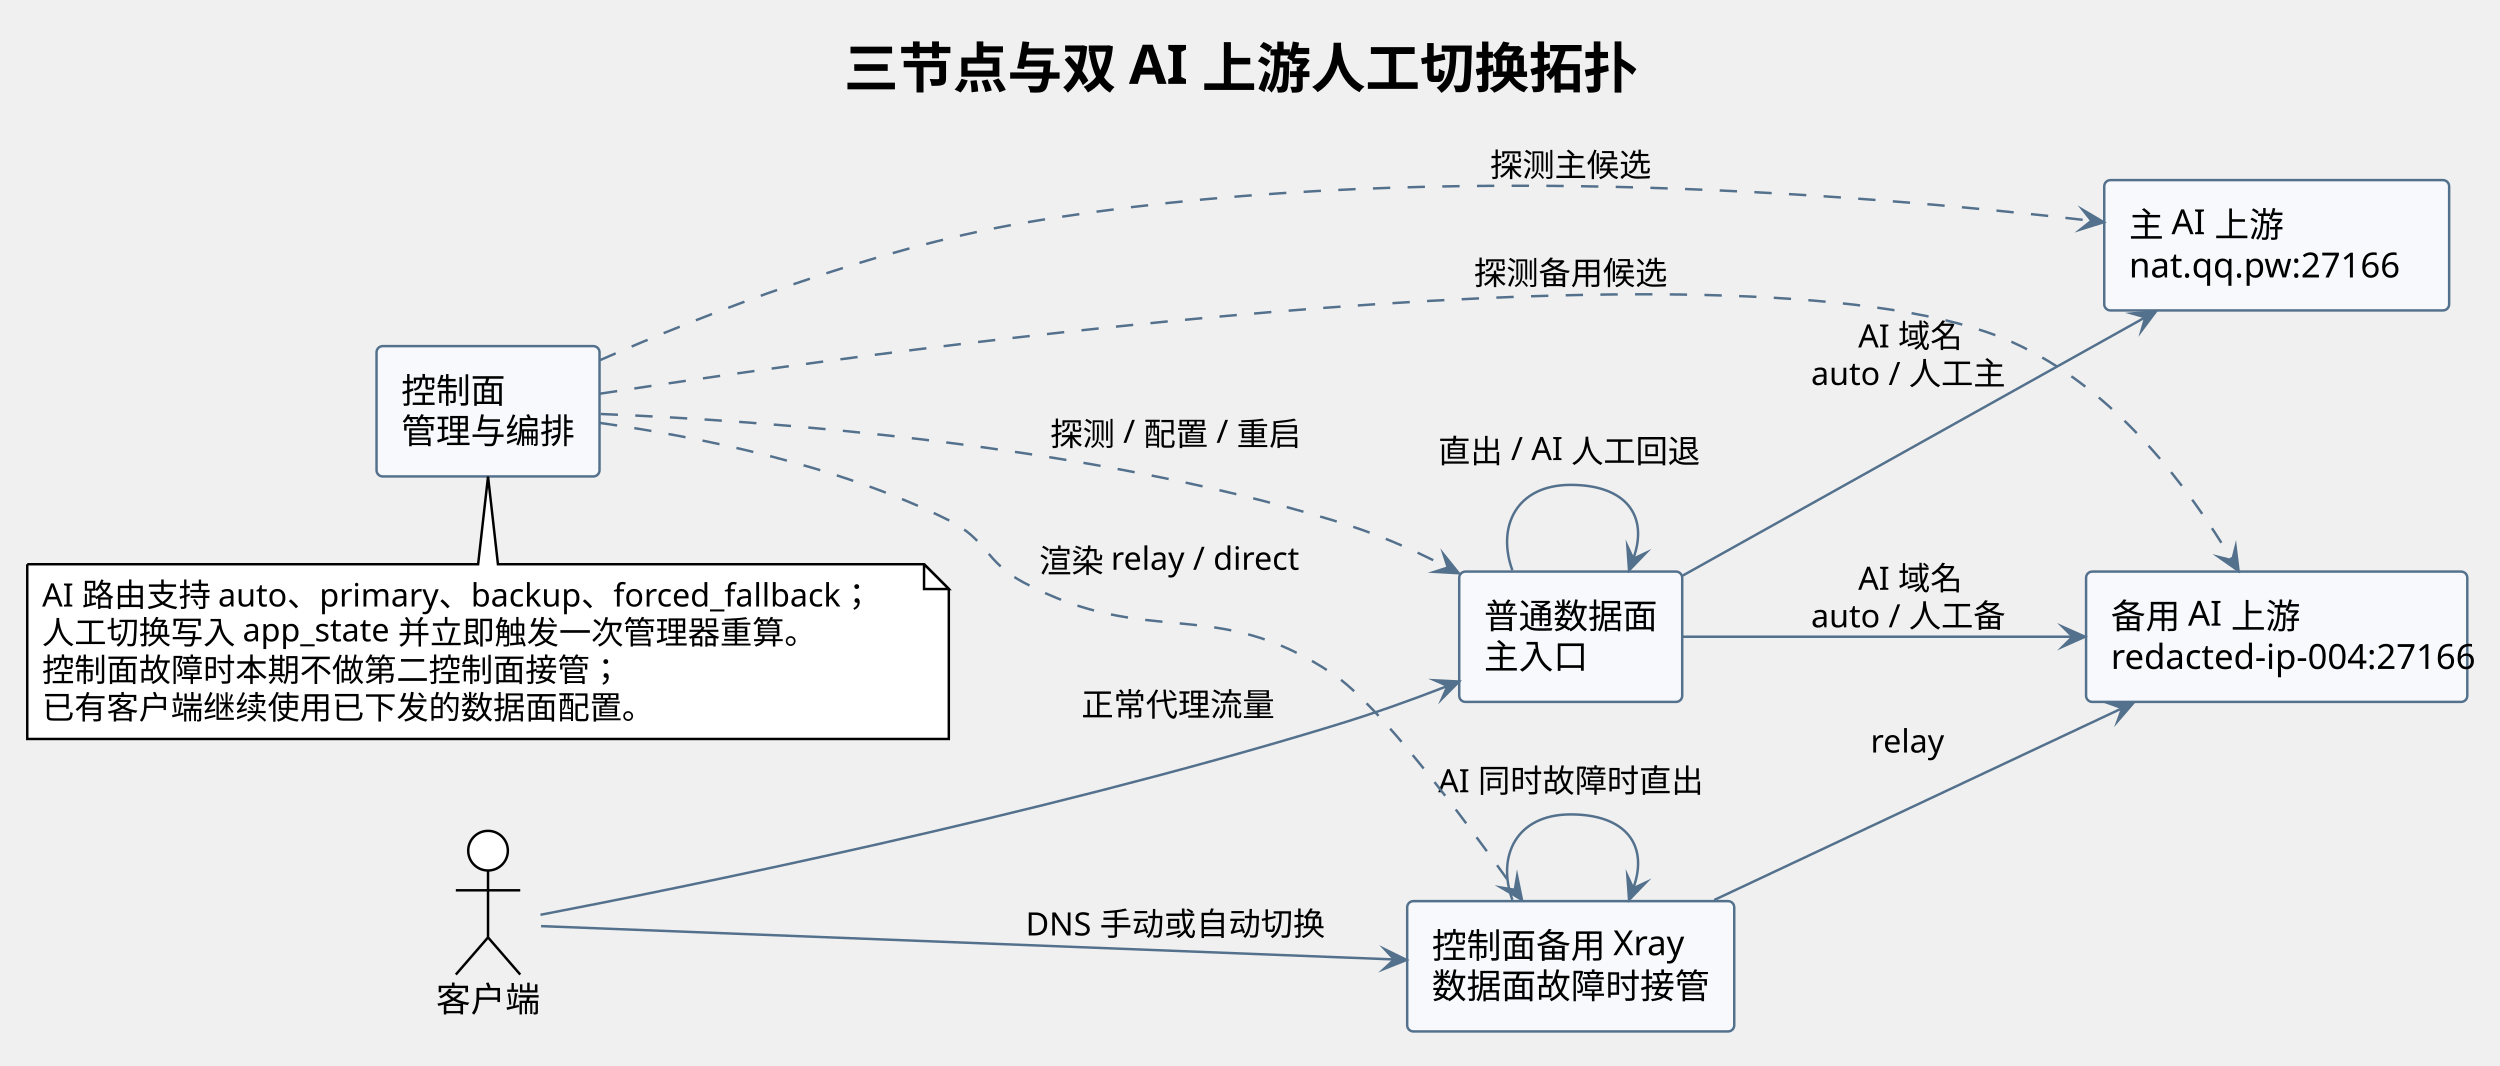
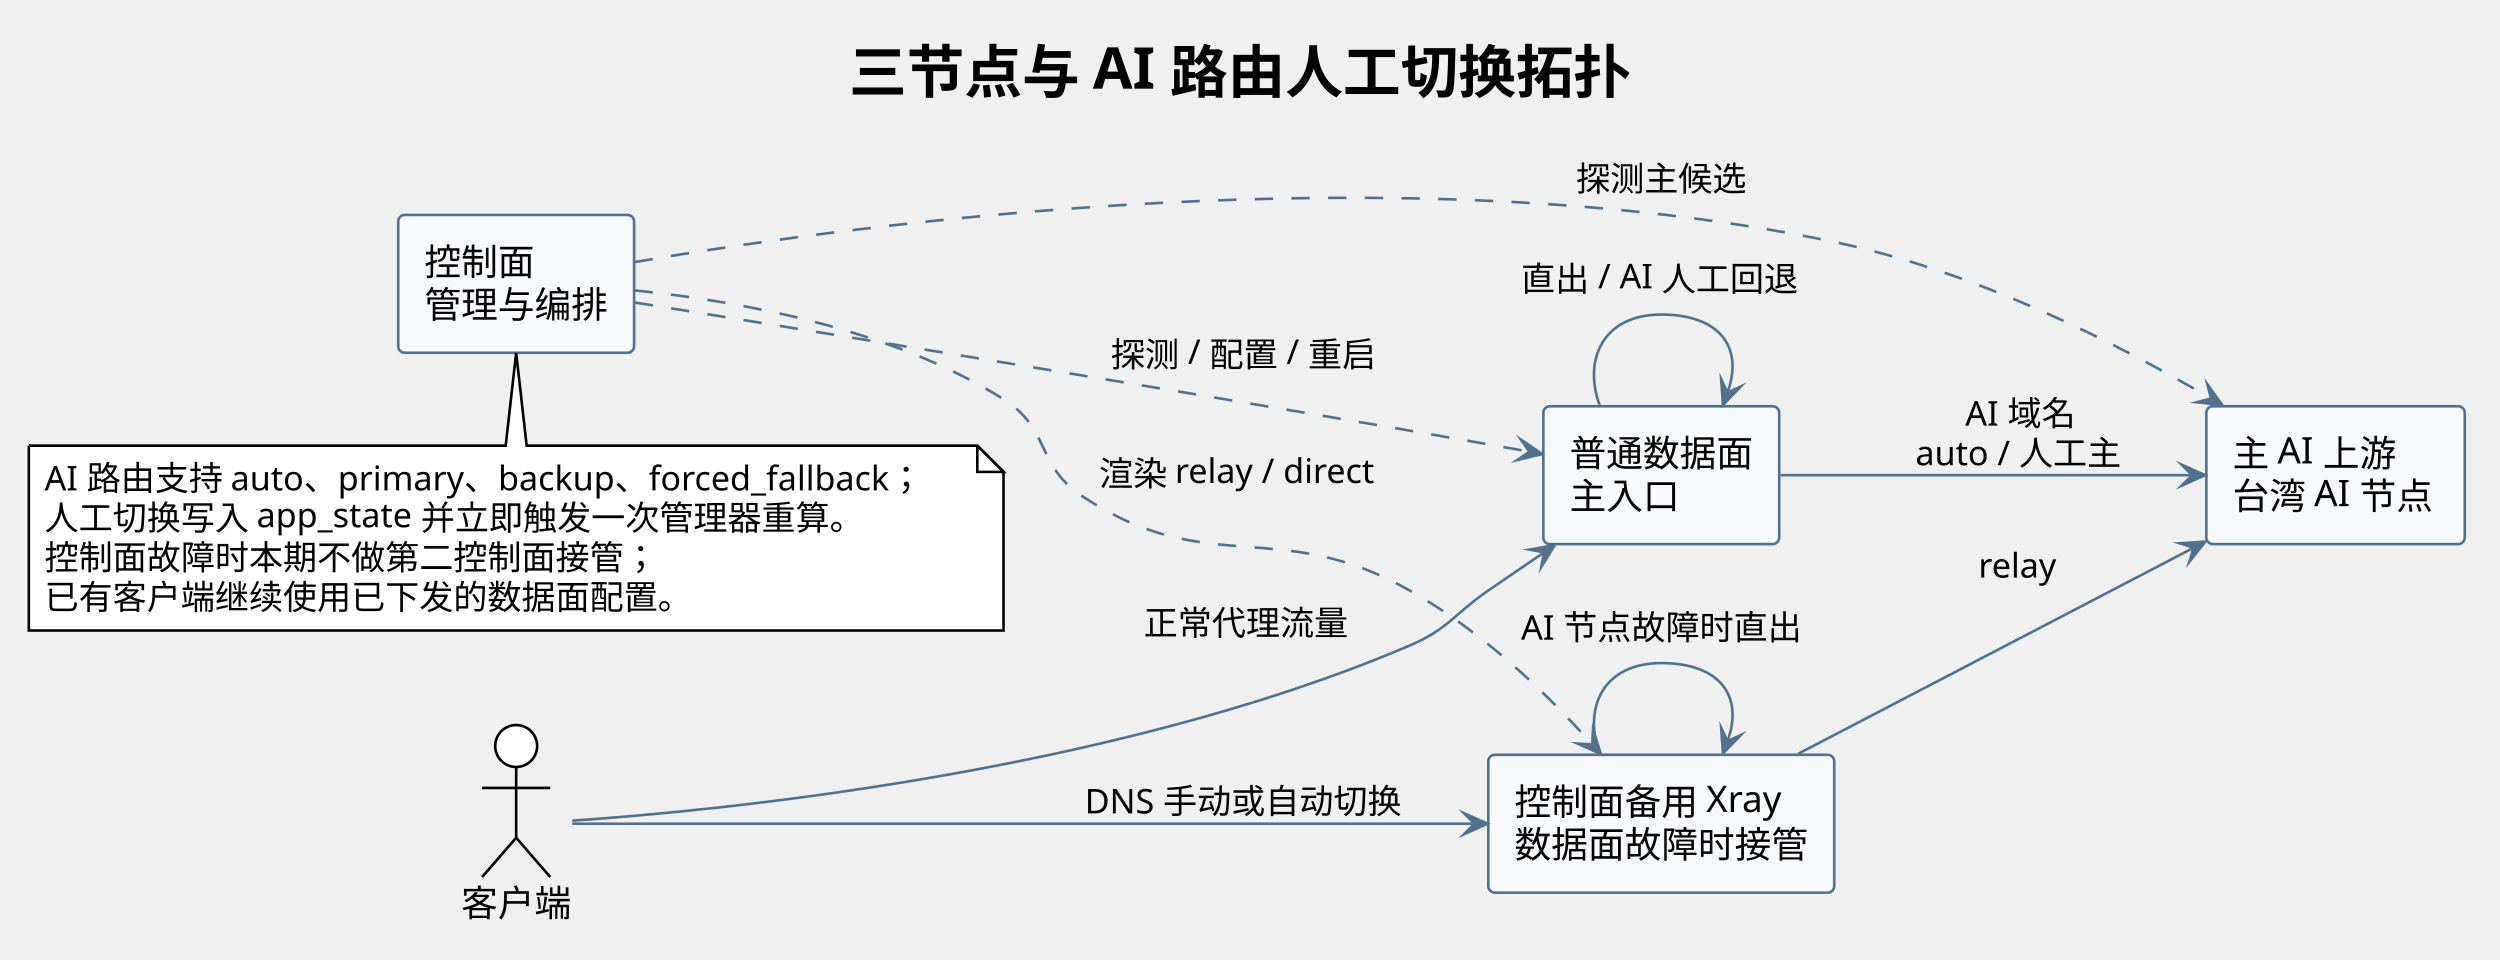
- <svg xmlns="http://www.w3.org/2000/svg" contentStyleType="text/css" data-diagram-type="DESCRIPTION" height="430px" preserveAspectRatio="none" style="width:1009px;height:430px;background:#FFFFFF;" version="1.1" viewBox="0 0 1009 430" width="1009px" zoomAndPan="magnify">
+ <svg xmlns="http://www.w3.org/2000/svg" contentStyleType="text/css" data-diagram-type="DESCRIPTION" height="366px" preserveAspectRatio="none" style="width:954px;height:366px;background:#FFFFFF;" version="1.1" viewBox="0 0 954 366" width="954px" zoomAndPan="magnify">
  <defs />
  <g>
    <g class="title" data-source-line="2">
-       <text fill="#000000" font-family="Verdana" font-size="22" font-weight="700" lengthAdjust="spacing" textLength="326.531" x="340.635" y="35.421">三节点与双 AI 上游人工切换拓扑</text>
+       <text fill="#000000" font-family="Verdana" font-size="22" font-weight="700" lengthAdjust="spacing" textLength="304.531" x="324.007" y="35.421">三节点与 AI 路由人工切换拓扑</text>
    </g>
    <g class="entity" data-qualified-name="client" data-source-line="11" id="ent0001">
-       <ellipse cx="196.97" cy="343.335" fill="#FFFFFF" rx="8" ry="8" style="stroke:#000000;stroke-width:1;" />
-       <path d="M196.97,351.335 L196.97,378.335 M183.97,359.335 L209.97,359.335 M196.97,378.335 L183.97,393.335 M196.97,378.335 L209.97,393.335" fill="none" style="stroke:#000000;stroke-width:1;" />
-       <text fill="#000000" font-family="Verdana" font-size="14" lengthAdjust="spacing" textLength="42" x="175.97" y="408.33">客户端</text>
+       <ellipse cx="196.97" cy="284.679" fill="#FFFFFF" rx="8" ry="8" style="stroke:#000000;stroke-width:1;" />
+       <path d="M196.97,292.679 L196.97,319.679 M183.97,300.679 L209.97,300.679 M196.97,319.679 L183.97,334.679 M196.97,319.679 L209.97,334.679" fill="none" style="stroke:#000000;stroke-width:1;" />
+       <text fill="#000000" font-family="Verdana" font-size="14" lengthAdjust="spacing" textLength="42" x="175.97" y="349.675">客户端</text>
    </g>
    <g class="entity" data-qualified-name="panel" data-source-line="12" id="ent0002">
-       <rect fill="#F7F9FC" height="52.594" rx="2.5" ry="2.5" style="stroke:#53708C;stroke-width:1;" width="90" x="151.97" y="139.695" />
-       <text fill="#000000" font-family="Verdana" font-size="14" lengthAdjust="spacing" textLength="42" x="161.97" y="162.69">控制面</text>
-       <text fill="#000000" font-family="Verdana" font-size="14" lengthAdjust="spacing" textLength="70" x="161.97" y="178.987">管理与编排</text>
+       <rect fill="#F7F9FC" height="52.594" rx="2.5" ry="2.5" style="stroke:#53708C;stroke-width:1;" width="90" x="151.97" y="82.029" />
+       <text fill="#000000" font-family="Verdana" font-size="14" lengthAdjust="spacing" textLength="42" x="161.97" y="105.025">控制面</text>
+       <text fill="#000000" font-family="Verdana" font-size="14" lengthAdjust="spacing" textLength="70" x="161.97" y="121.321">管理与编排</text>
    </g>
    <g class="entity" data-qualified-name="data" data-source-line="13" id="ent0003">
-       <rect fill="#F7F9FC" height="52.594" rx="2.5" ry="2.5" style="stroke:#53708C;stroke-width:1;" width="90" x="588.94" y="230.695" />
-       <text fill="#000000" font-family="Verdana" font-size="14" lengthAdjust="spacing" textLength="70" x="598.94" y="253.69">普通数据面</text>
-       <text fill="#000000" font-family="Verdana" font-size="14" lengthAdjust="spacing" textLength="42" x="598.94" y="269.987">主入口</text>
+       <rect fill="#F7F9FC" height="52.594" rx="2.5" ry="2.5" style="stroke:#53708C;stroke-width:1;" width="90" x="588.94" y="155.029" />
+       <text fill="#000000" font-family="Verdana" font-size="14" lengthAdjust="spacing" textLength="70" x="598.94" y="178.024">普通数据面</text>
+       <text fill="#000000" font-family="Verdana" font-size="14" lengthAdjust="spacing" textLength="42" x="598.94" y="194.321">主入口</text>
    </g>
    <g class="entity" data-qualified-name="primary" data-source-line="14" id="ent0004">
-       <rect fill="#F7F9FC" height="52.594" rx="2.5" ry="2.5" style="stroke:#53708C;stroke-width:1;" width="139.205" x="849.27" y="72.695" />
-       <text fill="#000000" font-family="Verdana" font-size="14" lengthAdjust="spacing" textLength="64.606" x="859.27" y="95.69">主 AI 上游</text>
-       <text fill="#000000" font-family="Verdana" font-size="14" lengthAdjust="spacing" textLength="119.205" x="859.27" y="111.987">nat.qq.pw:27166</text>
+       <rect fill="#F7F9FC" height="52.594" rx="2.5" ry="2.5" style="stroke:#53708C;stroke-width:1;" width="98.606" x="841.94" y="155.029" />
+       <text fill="#000000" font-family="Verdana" font-size="14" lengthAdjust="spacing" textLength="64.606" x="851.94" y="178.024">主 AI 上游</text>
+       <text fill="#000000" font-family="Verdana" font-size="14" lengthAdjust="spacing" textLength="78.606" x="851.94" y="194.321">台湾 AI 节点</text>
    </g>
-     <g class="entity" data-qualified-name="backupAi" data-source-line="15" id="ent0005">
-       <rect fill="#F7F9FC" height="52.594" rx="2.5" ry="2.5" style="stroke:#53708C;stroke-width:1;" width="153.861" x="841.94" y="230.695" />
-       <text fill="#000000" font-family="Verdana" font-size="14" lengthAdjust="spacing" textLength="78.606" x="851.94" y="253.69">备用 AI 上游</text>
-       <text fill="#000000" font-family="Verdana" font-size="14" lengthAdjust="spacing" textLength="133.861" x="851.94" y="269.987">redacted-ip-004:27166</text>
+     <g class="entity" data-qualified-name="backup" data-source-line="15" id="ent0005">
+       <rect fill="#F7F9FC" height="52.594" rx="2.5" ry="2.5" style="stroke:#53708C;stroke-width:1;" width="132" x="567.94" y="288.029" />
+       <text fill="#000000" font-family="Verdana" font-size="14" lengthAdjust="spacing" textLength="106.661" x="577.94" y="311.024">控制面备用 Xray</text>
+       <text fill="#000000" font-family="Verdana" font-size="14" lengthAdjust="spacing" textLength="111.999" x="577.94" y="327.321">数据面故障时接管</text>
    </g>
-     <g class="entity" data-qualified-name="backup" data-source-line="16" id="ent0006">
-       <rect fill="#F7F9FC" height="52.594" rx="2.5" ry="2.5" style="stroke:#53708C;stroke-width:1;" width="132" x="567.94" y="363.695" />
-       <text fill="#000000" font-family="Verdana" font-size="14" lengthAdjust="spacing" textLength="106.661" x="577.94" y="386.69">控制面备用 Xray</text>
-       <text fill="#000000" font-family="Verdana" font-size="14" lengthAdjust="spacing" textLength="111.999" x="577.94" y="402.987">数据面故障时接管</text>
+     <g class="entity" data-qualified-name="GMN15" data-source-line="28" id="ent0016">
+       <path d="M11,170.069 L11,240.601 A0,0 0 0 0 11,240.601 L382.943,240.601 A0,0 0 0 0 382.943,240.601 L382.943,180.069 L372.943,170.069 L200.97,170.069 L196.97,134.709 L192.97,170.069 L11,170.069 A0,0 0 0 0 11,170.069" fill="#FFFFFF" style="stroke:#000000;stroke-width:1;" />
+       <path d="M372.943,170.069 L372.943,180.069 L382.943,180.069 L372.943,170.069" fill="#FFFFFF" style="stroke:#000000;stroke-width:1;" />
+       <text fill="#000000" font-family="Verdana" font-size="13" lengthAdjust="spacing" textLength="350.943" x="17" y="187.136">AI 路由支持 auto、primary、backup、forced_fallback；</text>
+       <text fill="#000000" font-family="Verdana" font-size="13" lengthAdjust="spacing" textLength="319.167" x="17" y="202.269">人工切换写入 app_state 并立即触发一次管理器重算。</text>
+       <text fill="#000000" font-family="Verdana" font-size="13" lengthAdjust="spacing" textLength="234" x="17" y="217.402">控制面故障时本期不做第二控制面接管；</text>
+       <text fill="#000000" font-family="Verdana" font-size="13" lengthAdjust="spacing" textLength="247" x="17" y="232.535">已有客户端继续使用已下发的数据面配置。</text>
    </g>
-     <g class="entity" data-qualified-name="GMN18" data-source-line="31" id="ent0019">
-       <path d="M11,227.725 L11,298.257 A0,0 0 0 0 11,298.257 L382.943,298.257 A0,0 0 0 0 382.943,298.257 L382.943,237.725 L372.943,227.725 L200.97,227.725 L196.97,192.365 L192.97,227.725 L11,227.725 A0,0 0 0 0 11,227.725" fill="#FFFFFF" style="stroke:#000000;stroke-width:1;" />
-       <path d="M372.943,227.725 L372.943,237.725 L382.943,237.725 L372.943,227.725" fill="#FFFFFF" style="stroke:#000000;stroke-width:1;" />
-       <text fill="#000000" font-family="Verdana" font-size="13" lengthAdjust="spacing" textLength="350.943" x="17" y="244.792">AI 路由支持 auto、primary、backup、forced_fallback；</text>
-       <text fill="#000000" font-family="Verdana" font-size="13" lengthAdjust="spacing" textLength="319.167" x="17" y="259.925">人工切换写入 app_state 并立即触发一次管理器重算。</text>
-       <text fill="#000000" font-family="Verdana" font-size="13" lengthAdjust="spacing" textLength="234" x="17" y="275.058">控制面故障时本期不做第二控制面接管；</text>
-       <text fill="#000000" font-family="Verdana" font-size="13" lengthAdjust="spacing" textLength="247" x="17" y="290.191">已有客户端继续使用已下发的数据面配置。</text>
+     <g class="link" data-entity-1="ent0001" data-entity-2="ent0003" data-link-type="dependency" data-source-line="17" id="lnk6">
+       <path d="M218.37,313.169 C272.54,309.479 423.66,295.199 537.94,246.329 C552.91,239.929 554.54,234.559 567.94,225.329 C576.14,219.689 580.801,216.495 589.211,210.795" fill="none" id="client-to-data" style="stroke:#53708C;stroke-width:1;" />
+       <polygon fill="#53708C" points="593.35,207.989,583.656,209.728,589.211,210.795,588.144,216.35,593.35,207.989" style="stroke:#53708C;stroke-width:1;stroke-linejoin:miter;stroke-miterlimit:10;" />
+       <text fill="#000000" font-family="Verdana" font-size="13" lengthAdjust="spacing" textLength="78" x="436.44" y="242.396">正常代理流量</text>
    </g>
-     <g class="link" data-entity-1="ent0001" data-entity-2="ent0003" data-link-type="dependency" data-source-line="18" id="lnk7">
-       <path d="M218.14,369.205 C271.14,359.055 418.49,329.505 537.94,292.985 C554.81,287.835 568.338,283.022 584.238,276.862" fill="none" id="client-to-data" style="stroke:#53708C;stroke-width:1;" />
-       <polygon fill="#53708C" points="588.9,275.055,579.063,274.577,584.238,276.862,581.953,282.036,588.9,275.055" style="stroke:#53708C;stroke-width:1;stroke-linejoin:miter;stroke-miterlimit:10;" />
-       <text fill="#000000" font-family="Verdana" font-size="13" lengthAdjust="spacing" textLength="78" x="436.44" y="289.052">正常代理流量</text>
+     <g class="link" data-entity-1="ent0003" data-entity-2="ent0004" data-link-type="dependency" data-source-line="18" id="lnk7">
+       <path d="M679.41,181.329 C724.7,181.329 789.73,181.329 836.5,181.329" fill="none" id="data-to-primary" style="stroke:#53708C;stroke-width:1;" />
+       <polygon fill="#53708C" points="841.5,181.329,832.5,177.329,836.5,181.329,832.5,185.329,841.5,181.329" style="stroke:#53708C;stroke-width:1;stroke-linejoin:miter;stroke-miterlimit:10;" />
+       <text fill="#000000" font-family="Verdana" font-size="13" lengthAdjust="spacing" textLength="42.859" x="749.961" y="162.396">AI 域名</text>
+       <text fill="#000000" font-family="Verdana" font-size="13" lengthAdjust="spacing" textLength="80.901" x="730.94" y="177.529">auto / 人工主</text>
    </g>
-     <g class="link" data-entity-1="ent0003" data-entity-2="ent0004" data-link-type="dependency" data-source-line="19" id="lnk8">
-       <path d="M679.15,232.305 C731.06,203.315 812.464,157.853 865.834,128.053" fill="none" id="data-to-primary" style="stroke:#53708C;stroke-width:1;" />
-       <polygon fill="#53708C" points="870.2,125.615,860.392,126.51,865.834,128.053,864.292,133.495,870.2,125.615" style="stroke:#53708C;stroke-width:1;stroke-linejoin:miter;stroke-miterlimit:10;" />
-       <text fill="#000000" font-family="Verdana" font-size="13" lengthAdjust="spacing" textLength="42.859" x="749.961" y="140.252">AI 域名</text>
-       <text fill="#000000" font-family="Verdana" font-size="13" lengthAdjust="spacing" textLength="80.901" x="730.94" y="155.385">auto / 人工主</text>
+     <g class="link" data-entity-1="ent0003" data-entity-2="ent0003" data-link-type="dependency" data-source-line="19" id="lnk8">
+       <path d="M610.4,154.549 C604.02,137.009 611.87,120.029 633.94,120.029 C656.02,120.029 665.569,132.311 659.189,149.851" fill="none" id="data-to-data" style="stroke:#53708C;stroke-width:1;" />
+       <polygon fill="#53708C" points="657.48,154.549,664.316,147.459,659.189,149.851,656.797,144.724,657.48,154.549" style="stroke:#53708C;stroke-width:1;stroke-linejoin:miter;stroke-miterlimit:10;" />
+       <text fill="#000000" font-family="Verdana" font-size="13" lengthAdjust="spacing" textLength="107.504" x="580.44" y="111.096">直出 / AI 人工回退</text>
    </g>
-     <g class="link" data-entity-1="ent0003" data-entity-2="ent0005" data-link-type="dependency" data-source-line="20" id="lnk9">
-       <path d="M679.15,256.985 C722.51,256.985 784.5,256.985 836.49,256.985" fill="none" id="data-to-backupAi" style="stroke:#53708C;stroke-width:1;" />
-       <polygon fill="#53708C" points="841.49,256.985,832.49,252.985,836.49,256.985,832.49,260.985,841.49,256.985" style="stroke:#53708C;stroke-width:1;stroke-linejoin:miter;stroke-miterlimit:10;" />
-       <text fill="#000000" font-family="Verdana" font-size="13" lengthAdjust="spacing" textLength="42.859" x="749.961" y="238.052">AI 域名</text>
-       <text fill="#000000" font-family="Verdana" font-size="13" lengthAdjust="spacing" textLength="80.901" x="730.94" y="253.185">auto / 人工备</text>
+     <g class="link" data-entity-1="ent0001" data-entity-2="ent0005" data-link-type="dependency" data-source-line="20" id="lnk9">
+       <path d="M218.37,314.329 C280.18,314.329 462.31,314.329 562.68,314.329" fill="none" id="client-to-backup" style="stroke:#53708C;stroke-width:1;" />
+       <polygon fill="#53708C" points="567.68,314.329,558.68,310.329,562.68,314.329,558.68,318.329,567.68,314.329" style="stroke:#53708C;stroke-width:1;stroke-linejoin:miter;stroke-miterlimit:10;" />
+       <text fill="#000000" font-family="Verdana" font-size="13" lengthAdjust="spacing" textLength="123.119" x="413.94" y="310.396">DNS 手动或自动切换</text>
    </g>
-     <g class="link" data-entity-1="ent0003" data-entity-2="ent0003" data-link-type="dependency" data-source-line="21" id="lnk10">
-       <path d="M610.4,230.205 C604.02,212.665 611.87,195.695 633.94,195.695 C656.02,195.695 665.569,207.966 659.189,225.506" fill="none" id="data-to-data" style="stroke:#53708C;stroke-width:1;" />
-       <polygon fill="#53708C" points="657.48,230.205,664.316,223.115,659.189,225.506,656.797,220.38,657.48,230.205" style="stroke:#53708C;stroke-width:1;stroke-linejoin:miter;stroke-miterlimit:10;" />
-       <text fill="#000000" font-family="Verdana" font-size="13" lengthAdjust="spacing" textLength="107.504" x="580.44" y="186.762">直出 / AI 人工回退</text>
+     <g class="link" data-entity-1="ent0005" data-entity-2="ent0004" data-link-type="dependency" data-source-line="21" id="lnk10">
+       <path d="M686.3,287.579 C731.58,263.989 792.665,232.159 837.135,208.999" fill="none" id="backup-to-primary" style="stroke:#53708C;stroke-width:1;" />
+       <polygon fill="#53708C" points="841.57,206.689,831.74,207.299,837.135,208.999,835.435,214.394,841.57,206.689" style="stroke:#53708C;stroke-width:1;stroke-linejoin:miter;stroke-miterlimit:10;" />
+       <text fill="#000000" font-family="Verdana" font-size="13" lengthAdjust="spacing" textLength="32.614" x="754.94" y="220.416">relay</text>
    </g>
-     <g class="link" data-entity-1="ent0001" data-entity-2="ent0006" data-link-type="dependency" data-source-line="22" id="lnk11">
-       <path d="M218.37,373.785 C280.18,376.205 462.314,383.32 562.684,387.24" fill="none" id="client-to-backup" style="stroke:#53708C;stroke-width:1;" />
-       <polygon fill="#53708C" points="567.68,387.435,558.843,383.087,562.684,387.24,558.531,391.081,567.68,387.435" style="stroke:#53708C;stroke-width:1;stroke-linejoin:miter;stroke-miterlimit:10;" />
-       <text fill="#000000" font-family="Verdana" font-size="13" lengthAdjust="spacing" textLength="123.119" x="413.94" y="377.552">DNS 手动或自动切换</text>
+     <g class="link" data-entity-1="ent0005" data-entity-2="ent0005" data-link-type="dependency" data-source-line="22" id="lnk11">
+       <path d="M610.4,287.549 C604.02,270.009 611.87,253.029 633.94,253.029 C656.02,253.029 665.569,265.311 659.189,282.851" fill="none" id="backup-to-backup" style="stroke:#53708C;stroke-width:1;" />
+       <polygon fill="#53708C" points="657.48,287.549,664.316,280.459,659.189,282.851,656.797,277.724,657.48,287.549" style="stroke:#53708C;stroke-width:1;stroke-linejoin:miter;stroke-miterlimit:10;" />
+       <text fill="#000000" font-family="Verdana" font-size="13" lengthAdjust="spacing" textLength="107.859" x="580.44" y="244.096">AI 节点故障时直出</text>
    </g>
-     <g class="link" data-entity-1="ent0006" data-entity-2="ent0005" data-link-type="dependency" data-source-line="23" id="lnk12">
-       <path d="M691.86,363.235 C741.07,340.095 807.335,308.953 856.525,285.823" fill="none" id="backup-to-backupAi" style="stroke:#53708C;stroke-width:1;" />
-       <polygon fill="#53708C" points="861.05,283.695,851.203,283.905,856.525,285.823,854.608,291.145,861.05,283.695" style="stroke:#53708C;stroke-width:1;stroke-linejoin:miter;stroke-miterlimit:10;" />
-       <text fill="#000000" font-family="Verdana" font-size="13" lengthAdjust="spacing" textLength="32.614" x="754.94" y="303.732">relay</text>
+     <g class="link" data-entity-1="ent0002" data-entity-2="ent0003" data-link-type="dependency" data-source-line="23" id="lnk12">
+       <path d="M242.28,115.429 C307.21,125.879 431.97,146.119 537.94,164.329 C554.46,167.169 567.639,169.493 583.579,172.363" fill="none" id="panel-to-data" style="stroke:#53708C;stroke-width:1;stroke-dasharray:7,7;" />
+       <polygon fill="#53708C" points="588.5,173.249,580.351,167.718,583.579,172.363,578.934,175.591,588.5,173.249" style="stroke:#53708C;stroke-width:1;stroke-linejoin:miter;stroke-miterlimit:10;" />
+       <text fill="#000000" font-family="Verdana" font-size="13" lengthAdjust="spacing" textLength="103.289" x="423.94" y="139.936">探测 / 配置 / 重启</text>
    </g>
-     <g class="link" data-entity-1="ent0006" data-entity-2="ent0006" data-link-type="dependency" data-source-line="24" id="lnk13">
-       <path d="M610.4,363.205 C604.02,345.665 611.87,328.695 633.94,328.695 C656.02,328.695 665.569,340.966 659.189,358.507" fill="none" id="backup-to-backup" style="stroke:#53708C;stroke-width:1;" />
-       <polygon fill="#53708C" points="657.48,363.205,664.316,356.115,659.189,358.507,656.797,353.38,657.48,363.205" style="stroke:#53708C;stroke-width:1;stroke-linejoin:miter;stroke-miterlimit:10;" />
-       <text fill="#000000" font-family="Verdana" font-size="13" lengthAdjust="spacing" textLength="107.859" x="580.44" y="319.762">AI 同时故障时直出</text>
+     <g class="link" data-entity-1="ent0002" data-entity-2="ent0004" data-link-type="dependency" data-source-line="24" id="lnk13">
+       <path d="M242.22,99.989 C330.43,84.879 533.95,57.609 699.94,92.329 C754.03,103.649 806.437,130.211 843.726,152.071" fill="none" id="panel-to-primary" style="stroke:#53708C;stroke-width:1;stroke-dasharray:7,7;" />
+       <polygon fill="#53708C" points="848.04,154.599,842.299,146.597,843.726,152.071,838.253,153.499,848.04,154.599" style="stroke:#53708C;stroke-width:1;stroke-linejoin:miter;stroke-miterlimit:10;" />
+       <text fill="#000000" font-family="Verdana" font-size="13" lengthAdjust="spacing" textLength="65" x="601.44" y="72.856">探测主候选</text>
    </g>
-     <g class="link" data-entity-1="ent0002" data-entity-2="ent0003" data-link-type="dependency" data-source-line="25" id="lnk14">
-       <path d="M242.41,167.085 C308.29,169.745 435.13,178.855 537.94,209.985 C555.2,215.215 568.724,221.037 584.324,229.067" fill="none" id="panel-to-data" style="stroke:#53708C;stroke-width:1;stroke-dasharray:7,7;" />
-       <polygon fill="#53708C" points="588.77,231.355,582.599,223.68,584.324,229.067,578.937,230.793,588.77,231.355" style="stroke:#53708C;stroke-width:1;stroke-linejoin:miter;stroke-miterlimit:10;" />
-       <text fill="#000000" font-family="Verdana" font-size="13" lengthAdjust="spacing" textLength="103.289" x="423.94" y="179.812">探测 / 配置 / 重启</text>
-     </g>
-     <g class="link" data-entity-1="ent0002" data-entity-2="ent0004" data-link-type="dependency" data-source-line="26" id="lnk15">
-       <path d="M242.07,145.395 C284.71,126.705 351.69,100.495 412.94,89.985 C566.97,63.565 746.334,77.717 844.094,89.107" fill="none" id="panel-to-primary" style="stroke:#53708C;stroke-width:1;stroke-dasharray:7,7;" />
-       <polygon fill="#53708C" points="849.06,89.685,840.583,84.671,844.094,89.107,839.658,92.617,849.06,89.685" style="stroke:#53708C;stroke-width:1;stroke-linejoin:miter;stroke-miterlimit:10;" />
-       <text fill="#000000" font-family="Verdana" font-size="13" lengthAdjust="spacing" textLength="65" x="601.44" y="71.242">探测主候选</text>
-     </g>
-     <g class="link" data-entity-1="ent0002" data-entity-2="ent0005" data-link-type="dependency" data-source-line="27" id="lnk16">
-       <path d="M242.17,158.885 C365.36,139.895 710.21,92.345 811.94,137.985 C853.96,156.835 883.557,197.218 900.917,226.148" fill="none" id="panel-to-backupAi" style="stroke:#53708C;stroke-width:1;stroke-dasharray:7,7;" />
-       <polygon fill="#53708C" points="903.49,230.435,902.289,220.66,900.917,226.148,895.429,224.776,903.49,230.435" style="stroke:#53708C;stroke-width:1;stroke-linejoin:miter;stroke-miterlimit:10;" />
-       <text fill="#000000" font-family="Verdana" font-size="13" lengthAdjust="spacing" textLength="78" x="594.94" y="114.852">探测备用候选</text>
-     </g>
-     <g class="link" data-entity-1="ent0002" data-entity-2="ent0006" data-link-type="dependency" data-source-line="28" id="lnk17">
-       <path d="M242.15,170.695 C280.91,176.155 337.93,187.455 382.94,209.985 C398.46,217.755 397.64,226.805 412.94,234.985 C464.03,262.315 489.81,239.735 537.94,271.985 C556.51,284.435 589.408,328.314 611.368,359.124" fill="none" id="panel-to-backup" style="stroke:#53708C;stroke-width:1;stroke-dasharray:7,7;" />
-       <polygon fill="#53708C" points="614.27,363.195,612.304,353.545,611.368,359.124,605.789,358.188,614.27,363.195" style="stroke:#53708C;stroke-width:1;stroke-linejoin:miter;stroke-miterlimit:10;" />
-       <text fill="#000000" font-family="Verdana" font-size="13" lengthAdjust="spacing" textLength="112.842" x="419.44" y="231.052">渲染 relay / direct</text>
+     <g class="link" data-entity-1="ent0002" data-entity-2="ent0005" data-link-type="dependency" data-source-line="25" id="lnk14">
+       <path d="M242.17,110.829 C281.72,114.839 339.91,125.259 382.94,152.329 C400.86,163.599 395.29,177.639 412.94,189.329 C461.14,221.249 487.67,196.779 537.94,225.329 C566.44,241.519 589.793,264.196 607.583,284.046" fill="none" id="panel-to-backup" style="stroke:#53708C;stroke-width:1;stroke-dasharray:7,7;" />
+       <polygon fill="#53708C" points="610.92,287.769,607.892,278.397,607.583,284.046,601.935,283.737,610.92,287.769" style="stroke:#53708C;stroke-width:1;stroke-linejoin:miter;stroke-miterlimit:10;" />
+       <text fill="#000000" font-family="Verdana" font-size="13" lengthAdjust="spacing" textLength="112.842" x="419.44" y="185.396">渲染 relay / direct</text>
    </g>
  </g>
</svg>
